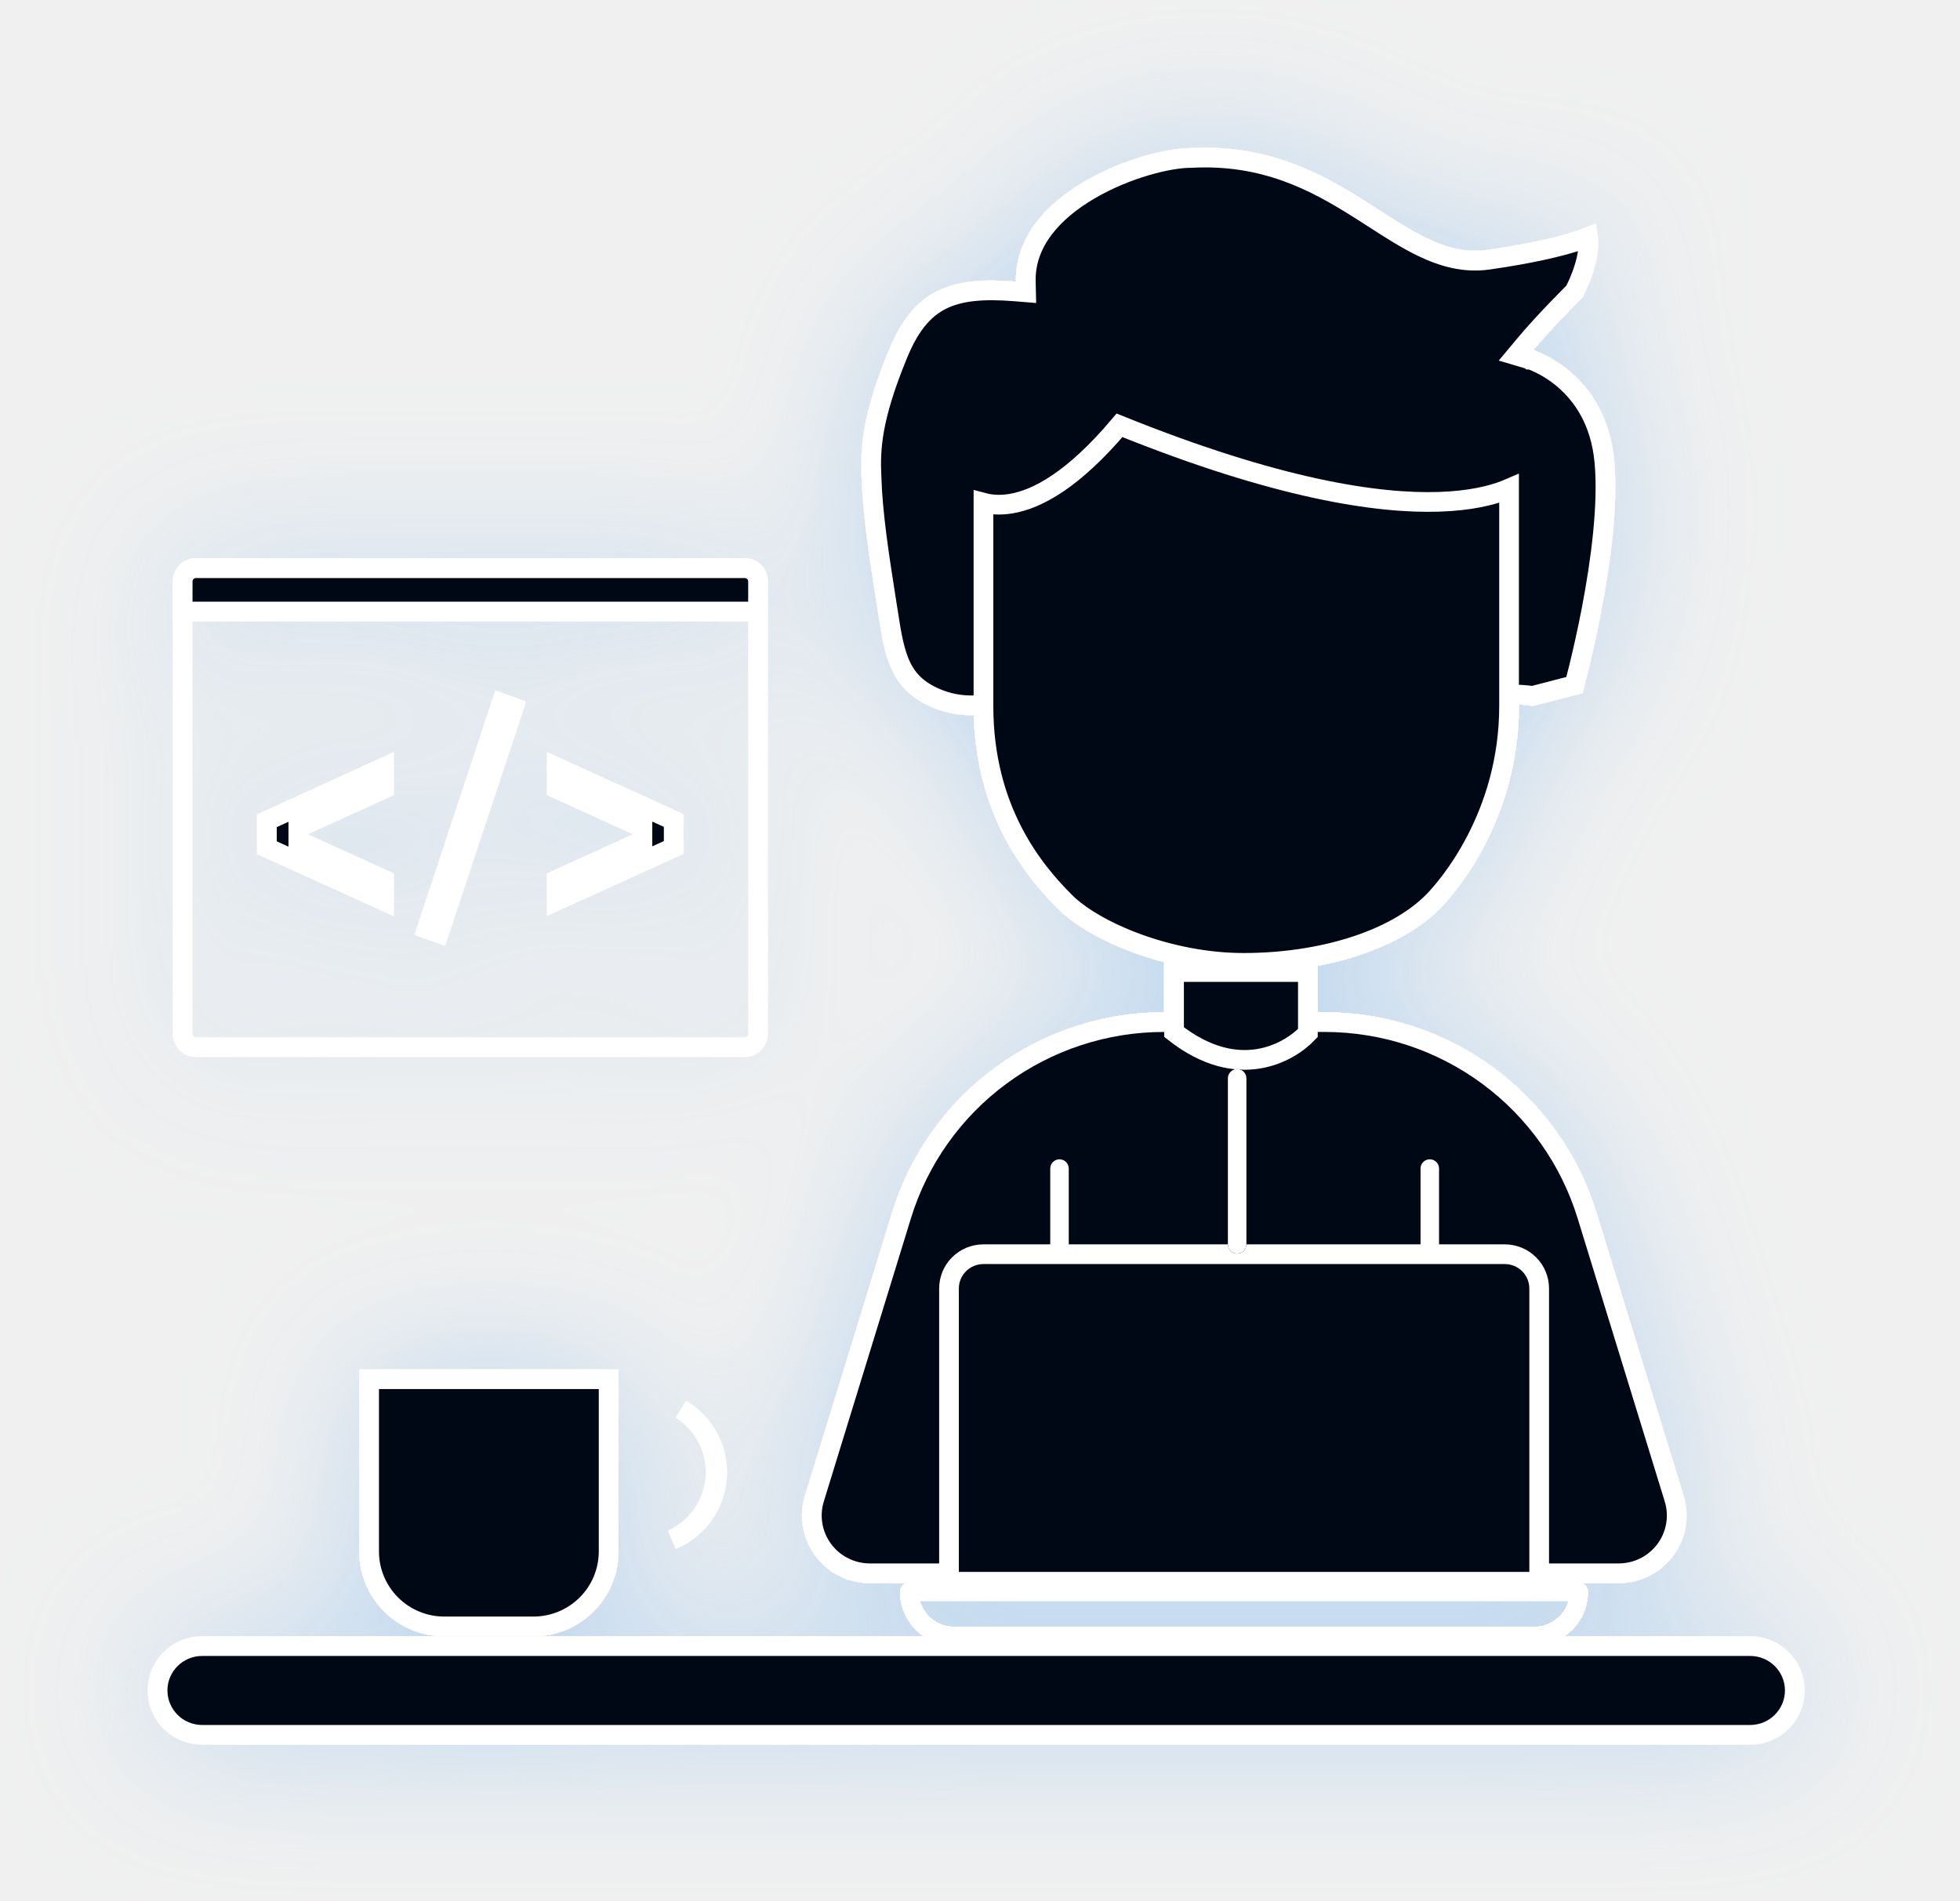
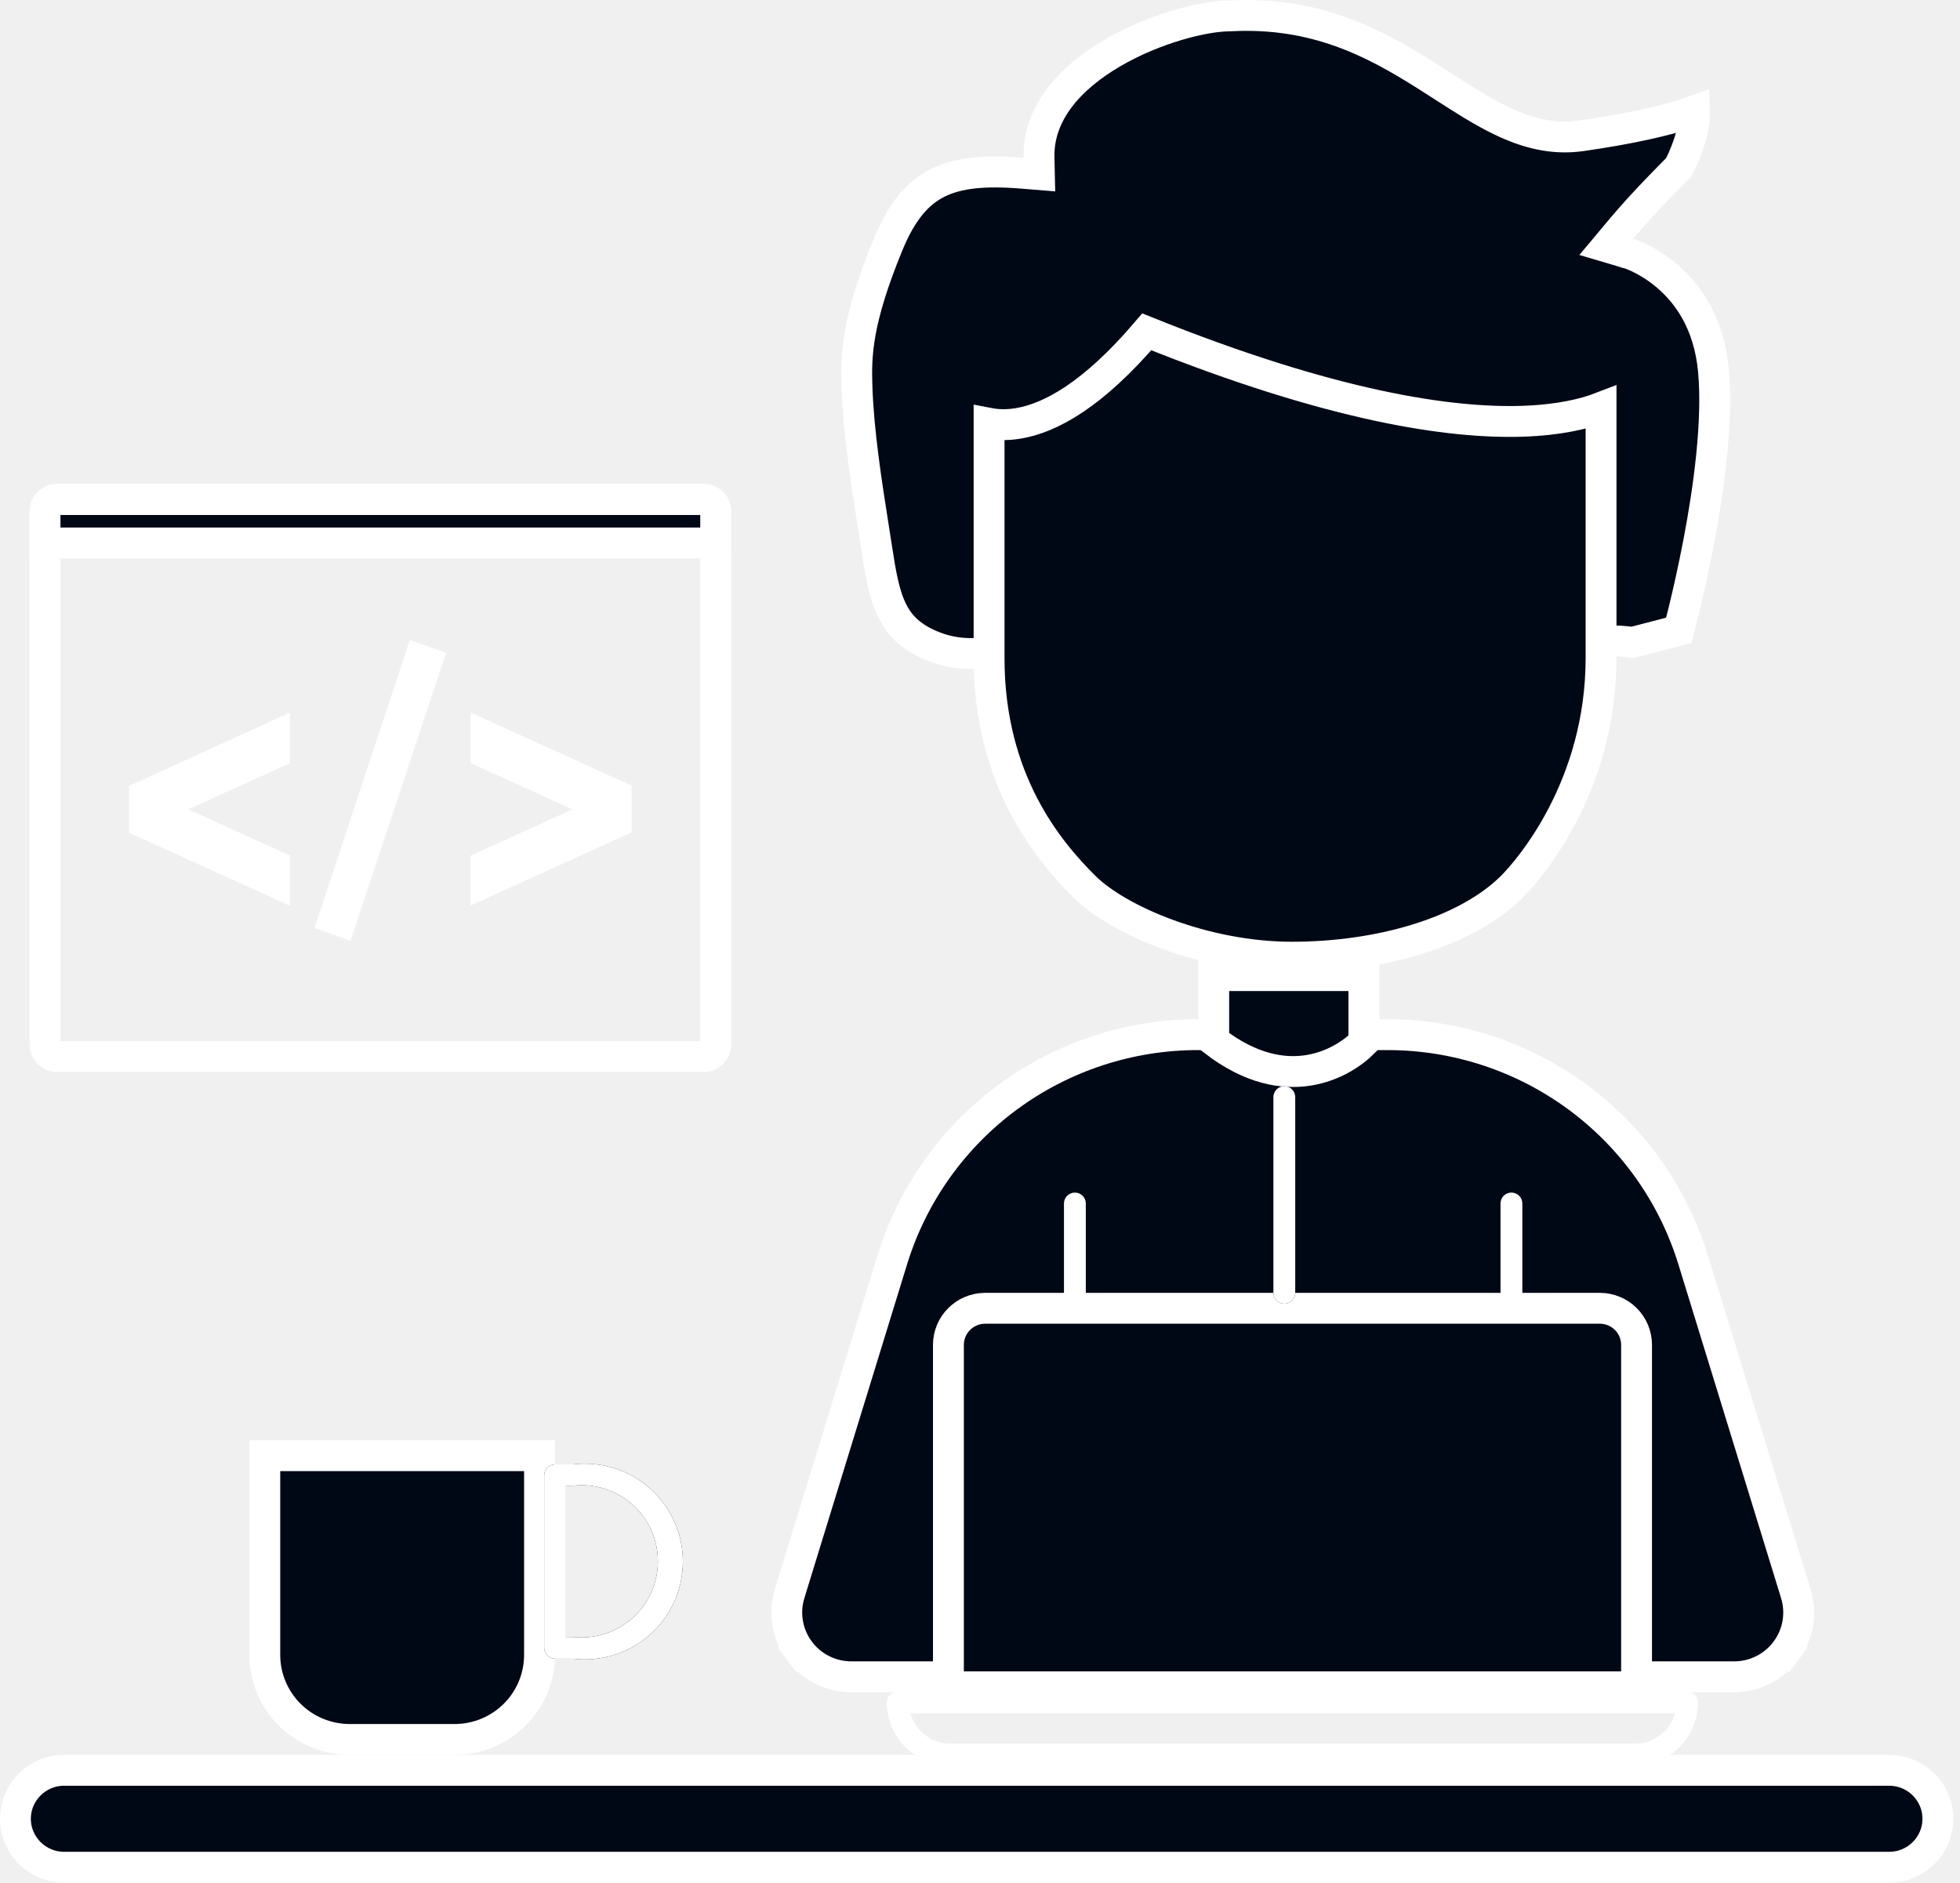
- <svg xmlns="http://www.w3.org/2000/svg" width="199" height="193" viewBox="0 0 199 193" fill="none">
-   <g filter="url(#filter0_d_634_724)">
-     <path d="M118.173 103.786H118.174H134.546C140.5 103.796 146.294 105.707 151.078 109.238C155.863 112.77 159.385 117.736 161.13 123.407L169.975 152.157L169.975 152.158C170.247 153.035 170.308 153.963 170.154 154.867C169.999 155.772 169.634 156.628 169.088 157.367C168.541 158.106 167.827 158.707 167.005 159.121C166.182 159.536 165.273 159.752 164.351 159.752H88.313C87.391 159.752 86.482 159.536 85.659 159.121L85.22 159.992L85.659 159.121C84.837 158.707 84.123 158.106 83.576 157.367C83.03 156.628 82.665 155.772 82.51 154.867C82.356 153.963 82.417 153.035 82.689 152.158L82.689 152.157L91.534 123.407C91.534 123.407 91.534 123.407 91.534 123.407C93.281 117.727 96.812 112.754 101.608 109.222C106.403 105.69 112.21 103.784 118.173 103.786Z" fill="#000816" stroke="white" stroke-width="2" />
-     <path d="M119.202 104.8V98.704H132.79V104.893C131.788 105.947 130.026 107.142 127.771 107.509C125.455 107.886 122.512 107.408 119.202 104.8Z" fill="#000816" stroke="white" stroke-width="2" />
-     <path d="M159.96 24.532C160.477 24.368 160.895 24.217 161.229 24.085C161.36 24.994 161.179 26.101 160.839 27.196C160.619 27.908 160.354 28.544 160.144 29.003C160.039 29.232 159.949 29.414 159.885 29.538C159.874 29.56 159.864 29.58 159.854 29.598L159.828 29.624C159.741 29.711 159.615 29.837 159.457 29.996C159.142 30.313 158.7 30.761 158.196 31.285C157.19 32.329 155.918 33.688 154.89 34.917L153.913 36.086L155.371 36.517L155.371 36.517L155.372 36.517L155.373 36.518L155.374 36.518L155.378 36.519C155.386 36.522 155.401 36.527 155.423 36.534C155.465 36.548 155.533 36.572 155.622 36.606C155.8 36.673 156.064 36.782 156.387 36.941C157.034 37.258 157.911 37.771 158.812 38.545C160.599 40.081 162.509 42.664 162.895 46.9C163.295 51.28 162.514 57.056 161.607 61.805C161.156 64.165 160.679 66.245 160.315 67.735C160.133 68.48 159.979 69.076 159.872 69.486C159.865 69.511 159.858 69.536 159.852 69.561L155.61 70.664C154.239 70.454 152.754 70.508 151.351 70.616C150.791 70.659 150.253 70.709 149.734 70.757C148.941 70.832 148.19 70.902 147.471 70.936L128.414 58.822L128.156 58.658L127.85 58.666C125.175 58.741 122.398 59.89 119.658 61.387C117.711 62.451 115.698 63.741 113.695 65.024C112.881 65.546 112.069 66.066 111.263 66.57C108.439 68.337 105.665 69.921 102.975 70.828C100.298 71.732 97.79 71.936 95.442 71.052C93.34 70.258 92.238 69.147 91.547 67.763C90.82 66.304 90.519 64.496 90.165 62.193L90.165 62.191C90.083 61.662 89.999 61.129 89.915 60.593C89.279 56.546 88.616 52.326 88.476 48.38L87.476 48.416L88.476 48.38C88.375 45.556 88.455 42.565 91.177 35.939C92.385 32.998 93.81 31.355 95.599 30.459C97.425 29.544 99.793 29.324 103.071 29.591L104.176 29.681L104.152 28.573C104.065 24.586 106.896 21.469 110.638 19.28C114.367 17.098 118.678 16.039 120.89 16.039H120.917L120.943 16.038C128.38 15.643 133.523 18.403 137.973 21.211C138.469 21.524 138.962 21.841 139.451 22.156C141.129 23.237 142.766 24.291 144.38 25.072C146.497 26.097 148.7 26.72 151.132 26.372C155.501 25.748 158.267 25.067 159.96 24.532Z" fill="#000816" stroke="white" stroke-width="2" />
-     <path d="M153.216 49.605V71.685C153.216 82.862 146.965 90.091 145.448 91.602C141.417 95.616 133.906 97.769 126.265 97.772C122.516 97.773 118.735 96.986 115.499 95.806C112.247 94.62 109.631 93.067 108.158 91.602C105.028 88.487 99.852 82.326 99.852 71.685V51.047C100.569 51.238 101.503 51.331 102.644 51.142C105.315 50.698 108.982 48.734 113.666 43.187C129.743 49.681 139.903 51.158 146.119 50.954C149.275 50.85 151.421 50.313 152.807 49.773C152.952 49.717 153.088 49.66 153.216 49.605Z" fill="#000816" stroke="white" stroke-width="2" />
-     <mask id="path-5-inside-1_634_724" fill="white">
-       <path d="M145.168 153.857C144.919 153.857 144.68 153.759 144.503 153.583C144.327 153.407 144.228 153.169 144.228 152.921V118.654C144.228 118.406 144.327 118.167 144.503 117.992C144.68 117.816 144.919 117.717 145.168 117.717C145.417 117.717 145.656 117.816 145.833 117.992C146.009 118.167 146.108 118.406 146.108 118.654V152.921C146.108 153.169 146.009 153.407 145.833 153.583C145.656 153.759 145.417 153.857 145.168 153.857Z" />
-     </mask>
-     <path d="M145.168 153.857C144.919 153.857 144.68 153.759 144.503 153.583C144.327 153.407 144.228 153.169 144.228 152.921V118.654C144.228 118.406 144.327 118.167 144.503 117.992C144.68 117.816 144.919 117.717 145.168 117.717C145.417 117.717 145.656 117.816 145.833 117.992C146.009 118.167 146.108 118.406 146.108 118.654V152.921C146.108 153.169 146.009 153.407 145.833 153.583C145.656 153.759 145.417 153.857 145.168 153.857Z" fill="#000816" />
-     <path d="M145.168 151.857C145.447 151.857 145.716 151.968 145.915 152.167L143.091 155C143.643 155.55 144.39 155.857 145.168 155.857V151.857ZM145.915 152.167C146.115 152.365 146.228 152.637 146.228 152.921H142.228C142.228 153.702 142.539 154.449 143.091 155L145.915 152.167ZM146.228 152.921V118.654H142.228V152.921H146.228ZM146.228 118.654C146.228 118.938 146.115 119.209 145.915 119.408L143.091 116.575C142.539 117.125 142.228 117.873 142.228 118.654H146.228ZM145.915 119.408C145.716 119.607 145.447 119.717 145.168 119.717V115.717C144.39 115.717 143.643 116.025 143.091 116.575L145.915 119.408ZM145.168 119.717C144.889 119.717 144.62 119.607 144.421 119.408L147.244 116.575C146.693 116.025 145.945 115.717 145.168 115.717V119.717ZM144.421 119.408C144.221 119.209 144.108 118.938 144.108 118.654H148.108C148.108 117.873 147.796 117.125 147.244 116.575L144.421 119.408ZM144.108 118.654V152.921H148.108V118.654H144.108ZM144.108 152.921C144.108 152.637 144.221 152.365 144.421 152.167L147.244 155C147.796 154.449 148.108 153.702 148.108 152.921H144.108ZM144.421 152.167C144.62 151.968 144.889 151.857 145.168 151.857V155.857C145.945 155.857 146.693 155.55 147.244 155L144.421 152.167Z" fill="white" mask="url(#path-5-inside-1_634_724)" />
-     <mask id="path-7-inside-2_634_724" fill="white">
-       <path d="M107.571 153.857C107.322 153.857 107.083 153.759 106.907 153.583C106.731 153.407 106.632 153.169 106.632 152.921V118.654C106.632 118.406 106.731 118.167 106.907 117.992C107.083 117.816 107.322 117.717 107.571 117.717C107.821 117.717 108.06 117.816 108.236 117.992C108.412 118.167 108.511 118.406 108.511 118.654V152.921C108.511 153.169 108.412 153.407 108.236 153.583C108.06 153.759 107.821 153.857 107.571 153.857Z" />
-     </mask>
-     <path d="M107.571 153.857C107.322 153.857 107.083 153.759 106.907 153.583C106.731 153.407 106.632 153.169 106.632 152.921V118.654C106.632 118.406 106.731 118.167 106.907 117.992C107.083 117.816 107.322 117.717 107.571 117.717C107.821 117.717 108.06 117.816 108.236 117.992C108.412 118.167 108.511 118.406 108.511 118.654V152.921C108.511 153.169 108.412 153.407 108.236 153.583C108.06 153.759 107.821 153.857 107.571 153.857Z" fill="#000816" />
-     <path d="M107.571 151.857C107.85 151.857 108.119 151.968 108.319 152.167L105.495 155C106.047 155.55 106.794 155.857 107.571 155.857V151.857ZM108.319 152.167C108.518 152.365 108.632 152.637 108.632 152.921H104.632C104.632 153.702 104.943 154.449 105.495 155L108.319 152.167ZM108.632 152.921V118.654H104.632V152.921H108.632ZM108.632 118.654C108.632 118.938 108.518 119.209 108.319 119.408L105.495 116.575C104.943 117.125 104.632 117.873 104.632 118.654H108.632ZM108.319 119.408C108.119 119.607 107.85 119.717 107.571 119.717V115.717C106.794 115.717 106.047 116.025 105.495 116.575L108.319 119.408ZM107.571 119.717C107.293 119.717 107.024 119.607 106.824 119.408L109.648 116.575C109.096 116.025 108.349 115.717 107.571 115.717V119.717ZM106.824 119.408C106.625 119.209 106.511 118.938 106.511 118.654H110.511C110.511 117.873 110.2 117.125 109.648 116.575L106.824 119.408ZM106.511 118.654V152.921H110.511V118.654H106.511ZM106.511 152.921C106.511 152.637 106.625 152.365 106.824 152.167L109.648 155C110.2 154.449 110.511 153.702 110.511 152.921H106.511ZM106.824 152.167C107.024 151.968 107.293 151.857 107.571 151.857V155.857C108.349 155.857 109.096 155.55 109.648 155L106.824 152.167Z" fill="white" mask="url(#path-7-inside-2_634_724)" />
-     <path d="M156.274 130.832V160.614H96.353V130.832V130.832C96.353 129.913 96.718 129.031 97.369 128.379C98.021 127.728 98.905 127.359 99.829 127.354H152.781C153.709 127.354 154.597 127.722 155.252 128.374C155.907 129.027 156.274 129.911 156.274 130.832Z" fill="#000816" stroke="white" stroke-width="2" />
-     <mask id="path-10-inside-3_634_724" fill="white">
-       <path d="M155.751 167.084H96.856C95.406 167.082 94.016 166.507 92.991 165.485C91.966 164.463 91.389 163.078 91.386 161.633C91.386 161.384 91.485 161.146 91.662 160.97C91.838 160.794 92.077 160.696 92.326 160.696H160.281C160.531 160.696 160.77 160.794 160.946 160.97C161.122 161.146 161.221 161.384 161.221 161.633C161.219 163.078 160.642 164.463 159.616 165.485C158.591 166.507 157.201 167.082 155.751 167.084ZM93.388 162.551C93.596 163.309 94.048 163.978 94.675 164.455C95.301 164.932 96.068 165.191 96.856 165.192H155.751C156.548 165.202 157.325 164.947 157.961 164.469C158.597 163.991 159.056 163.317 159.266 162.551H93.388Z" />
-     </mask>
-     <path d="M155.751 167.084H96.856C95.406 167.082 94.016 166.507 92.991 165.485C91.966 164.463 91.389 163.078 91.386 161.633C91.386 161.384 91.485 161.146 91.662 160.97C91.838 160.794 92.077 160.696 92.326 160.696H160.281C160.531 160.696 160.77 160.794 160.946 160.97C161.122 161.146 161.221 161.384 161.221 161.633C161.219 163.078 160.642 164.463 159.616 165.485C158.591 166.507 157.201 167.082 155.751 167.084ZM93.388 162.551C93.596 163.309 94.048 163.978 94.675 164.455C95.301 164.932 96.068 165.191 96.856 165.192H155.751C156.548 165.202 157.325 164.947 157.961 164.469C158.597 163.991 159.056 163.317 159.266 162.551H93.388Z" fill="white" />
-     <path d="M155.751 167.084V169.084L155.755 169.084L155.751 167.084ZM96.856 167.084L96.853 169.084H96.856V167.084ZM91.386 161.633H89.386L89.386 161.636L91.386 161.633ZM161.221 161.633L163.221 161.636V161.633H161.221ZM93.388 162.551V160.551H90.766L91.46 163.08L93.388 162.551ZM96.856 165.192L96.854 167.192H96.856V165.192ZM155.751 165.192L155.775 163.192L155.763 163.192H155.751V165.192ZM159.266 162.551L161.195 163.08L161.889 160.551H159.266V162.551ZM155.751 165.084H96.856V169.084H155.751V165.084ZM96.86 165.084C95.937 165.083 95.054 164.717 94.403 164.068L91.579 166.902C92.979 168.297 94.876 169.081 96.853 169.084L96.86 165.084ZM94.403 164.068C93.753 163.42 93.388 162.543 93.386 161.629L89.386 161.636C89.39 163.613 90.179 165.506 91.579 166.902L94.403 164.068ZM93.386 161.633C93.386 161.917 93.273 162.188 93.073 162.387L90.25 159.554C89.698 160.104 89.386 160.852 89.386 161.633H93.386ZM93.073 162.387C92.874 162.585 92.605 162.696 92.326 162.696V158.696C91.549 158.696 90.802 159.004 90.25 159.554L93.073 162.387ZM92.326 162.696H160.281V158.696H92.326V162.696ZM160.281 162.696C160.002 162.696 159.734 162.585 159.534 162.387L162.358 159.554C161.806 159.004 161.059 158.696 160.281 158.696V162.696ZM159.534 162.387C159.335 162.188 159.221 161.917 159.221 161.633H163.221C163.221 160.852 162.91 160.104 162.358 159.554L159.534 162.387ZM159.221 161.629C159.22 162.543 158.855 163.42 158.205 164.068L161.028 166.902C162.429 165.506 163.218 163.613 163.221 161.636L159.221 161.629ZM158.205 164.068C157.554 164.717 156.671 165.083 155.748 165.084L155.755 169.084C157.732 169.081 159.628 168.297 161.028 166.902L158.205 164.068ZM91.46 163.08C91.784 164.262 92.488 165.304 93.463 166.046L95.887 162.864C95.608 162.652 95.409 162.356 95.317 162.022L91.46 163.08ZM93.463 166.046C94.438 166.789 95.629 167.191 96.854 167.192L96.859 163.192C96.507 163.192 96.165 163.076 95.887 162.864L93.463 166.046ZM96.856 167.192H155.751V163.192H96.856V167.192ZM155.727 167.192C156.965 167.207 158.173 166.812 159.163 166.068L156.76 162.871C156.477 163.083 156.131 163.197 155.775 163.192L155.727 167.192ZM159.163 166.068C160.152 165.325 160.868 164.274 161.195 163.08L157.338 162.022C157.245 162.359 157.042 162.658 156.76 162.871L159.163 166.068ZM159.266 160.551H93.388V164.551H159.266V160.551Z" fill="white" mask="url(#path-10-inside-3_634_724)" />
-     <mask id="path-12-inside-4_634_724" fill="white">
-       <path d="M125.608 127.291C125.359 127.291 125.12 127.192 124.944 127.016C124.767 126.841 124.668 126.603 124.668 126.354V109.492C124.668 109.244 124.767 109.006 124.944 108.83C125.12 108.654 125.359 108.556 125.608 108.556C125.858 108.556 126.097 108.654 126.273 108.83C126.449 109.006 126.548 109.244 126.548 109.492V126.354C126.548 126.603 126.449 126.841 126.273 127.016C126.097 127.192 125.858 127.291 125.608 127.291Z" />
-     </mask>
-     <path d="M125.608 127.291C125.359 127.291 125.12 127.192 124.944 127.016C124.767 126.841 124.668 126.603 124.668 126.354V109.492C124.668 109.244 124.767 109.006 124.944 108.83C125.12 108.654 125.359 108.556 125.608 108.556C125.858 108.556 126.097 108.654 126.273 108.83C126.449 109.006 126.548 109.244 126.548 109.492V126.354C126.548 126.603 126.449 126.841 126.273 127.016C126.097 127.192 125.858 127.291 125.608 127.291Z" fill="#000816" />
-     <path d="M125.608 125.291C125.887 125.291 126.156 125.401 126.356 125.6L123.532 128.433C124.084 128.983 124.831 129.291 125.608 129.291V125.291ZM126.356 125.6C126.555 125.799 126.668 126.07 126.668 126.354H122.668C122.668 127.135 122.98 127.883 123.532 128.433L126.356 125.6ZM126.668 126.354V109.492H122.668V126.354H126.668ZM126.668 109.492C126.668 109.777 126.555 110.048 126.356 110.247L123.532 107.413C122.98 107.964 122.668 108.711 122.668 109.492H126.668ZM126.356 110.247C126.156 110.445 125.887 110.556 125.608 110.556V106.556C124.831 106.556 124.084 106.863 123.532 107.413L126.356 110.247ZM125.608 110.556C125.329 110.556 125.06 110.445 124.861 110.247L127.685 107.413C127.133 106.863 126.386 106.556 125.608 106.556V110.556ZM124.861 110.247C124.662 110.048 124.548 109.777 124.548 109.492H128.548C128.548 108.711 128.237 107.964 127.685 107.413L124.861 110.247ZM124.548 109.492V126.354H128.548V109.492H124.548ZM124.548 126.354C124.548 126.07 124.662 125.799 124.861 125.6L127.685 128.433C128.237 127.883 128.548 127.135 128.548 126.354H124.548ZM124.861 125.6C125.06 125.401 125.329 125.291 125.608 125.291V129.291C126.386 129.291 127.133 128.983 127.685 128.433L124.861 125.6Z" fill="white" mask="url(#path-12-inside-4_634_724)" />
-     <path d="M37.477 140.048H61.794V157.539C61.794 159.556 60.99 161.491 59.558 162.919C58.126 164.346 56.183 165.148 54.157 165.148H45.115C43.088 165.148 41.145 164.346 39.713 162.919C38.281 161.491 37.477 159.556 37.477 157.539V140.048Z" fill="#000816" stroke="white" stroke-width="2" />
-     <path d="M20.527 167.148H177.698C180.202 167.148 182.225 169.168 182.225 171.651C182.225 174.135 180.202 176.155 177.698 176.155H20.527C18.023 176.155 16 174.135 16 171.651C16 169.168 18.023 167.148 20.527 167.148Z" fill="#000816" stroke="white" stroke-width="2" />
-     <path d="M70.126 143.839C69.819 143.565 69.491 143.318 69.145 143.099C69.555 143.34 69.942 143.621 70.3 143.937C71.089 144.635 71.721 145.491 72.154 146.449C72.586 147.407 72.81 148.446 72.81 149.497C72.81 150.547 72.586 151.586 72.154 152.544C71.721 153.503 71.089 154.359 70.3 155.056C69.688 155.597 68.992 156.033 68.24 156.347C68.925 156.034 69.561 155.62 70.126 155.117C70.923 154.409 71.561 153.54 71.998 152.568C72.434 151.596 72.66 150.543 72.66 149.478C72.66 148.413 72.434 147.36 71.998 146.388C71.561 145.416 70.923 144.547 70.126 143.839Z" fill="#000816" stroke="white" stroke-width="2" />
-     <path d="M19.897 57.678H75.615C76.363 57.678 76.964 58.282 76.964 59.02V104.987C76.964 105.725 76.363 106.329 75.615 106.329H19.897C19.148 106.329 18.547 105.725 18.547 104.987V59.02C18.547 58.282 19.148 57.678 19.897 57.678Z" stroke="white" stroke-width="2" />
-     <path d="M76.964 59.039V62.095H18.547V59.039V59.039C18.547 58.685 18.688 58.345 18.939 58.093C19.191 57.841 19.532 57.699 19.89 57.697H75.615C75.974 57.697 76.317 57.839 76.57 58.091C76.823 58.343 76.964 58.684 76.964 59.039Z" fill="#000816" stroke="white" stroke-width="2" />
-     <path d="M27.1 83.345L38.983 77.924V80.081L30.875 83.768L30.289 84.034V84.678V84.744V85.388L30.875 85.654L38.983 89.341V91.472L27.1 86.076V83.345Z" fill="#000816" stroke="white" stroke-width="2" />
-     <path d="M43.344 94.315L50.921 71.407L52.157 71.848L44.563 94.753L43.344 94.315Z" fill="#000816" stroke="white" stroke-width="2" />
-     <path d="M68.402 86.048L56.529 91.444V89.341L64.637 85.654L65.223 85.388V84.744V84.678V84.034L64.637 83.768L56.529 80.081V77.922L68.402 83.317V86.048Z" fill="#000816" stroke="white" stroke-width="2" />
-   </g>
-   <defs>
-     <filter id="filter0_d_634_724" x="0" y="0" width="198.225" height="192.155" filterUnits="userSpaceOnUse" color-interpolation-filters="sRGB">
-       <feFlood flood-opacity="0" result="BackgroundImageFix" />
-       <feColorMatrix in="SourceAlpha" type="matrix" values="0 0 0 0 0 0 0 0 0 0 0 0 0 0 0 0 0 0 127 0" result="hardAlpha" />
-       <feOffset />
-       <feGaussianBlur stdDeviation="7.5" />
-       <feComposite in2="hardAlpha" operator="out" />
-       <feColorMatrix type="matrix" values="0 0 0 0 0.663 0 0 0 0 0.804 0 0 0 0 0.937 0 0 0 0.7 0" />
-       <feBlend mode="normal" in2="BackgroundImageFix" result="effect1_dropShadow_634_724" />
-       <feBlend mode="normal" in="SourceGraphic" in2="effect1_dropShadow_634_724" result="shape" />
-     </filter>
-   </defs>
+ <svg xmlns="http://www.w3.org/2000/svg" width="127" height="122" viewBox="0 0 127 122" fill="none">
+   <path d="M77.625 67.047H77.625H89.943C94.37 67.055 98.678 68.476 102.234 71.101C105.792 73.727 108.41 77.419 109.708 81.635L116.362 103.265L116.362 103.267C116.555 103.889 116.598 104.548 116.489 105.19C116.38 105.832 116.12 106.44 115.732 106.965L116.536 107.56L115.732 106.965C115.344 107.49 114.837 107.917 114.253 108.211C113.668 108.505 113.022 108.659 112.367 108.659H55.159C54.504 108.659 53.858 108.505 53.274 108.211C52.689 107.917 52.183 107.49 51.794 106.965L50.995 107.557L51.794 106.965C51.406 106.44 51.147 105.832 51.038 105.19C50.928 104.548 50.971 103.889 51.164 103.267L51.164 103.265L57.819 81.635C57.819 81.635 57.819 81.635 57.819 81.635C59.118 77.412 61.743 73.715 65.308 71.089C68.874 68.463 73.191 67.046 77.625 67.047Z" fill="#000816" stroke="white" stroke-width="2" />
+   <path d="M78.645 67.441V63.223H88.373V67.532C87.641 68.274 86.391 69.098 84.805 69.356C83.159 69.624 81.047 69.3 78.645 67.441Z" fill="#000816" stroke="white" stroke-width="2" />
+   <path d="M109.139 7.407C109.388 7.328 109.608 7.253 109.801 7.183C109.822 7.747 109.703 8.413 109.489 9.103C109.327 9.625 109.133 10.093 108.977 10.432C108.9 10.601 108.834 10.735 108.787 10.825C108.786 10.829 108.784 10.832 108.782 10.835C108.717 10.9 108.624 10.993 108.51 11.108C108.272 11.347 107.939 11.685 107.558 12.08C106.8 12.867 105.839 13.895 105.06 14.826L104.082 15.995L105.539 16.426L105.539 16.426C105.539 16.426 105.54 16.426 105.54 16.426C105.54 16.426 105.541 16.426 105.541 16.426C105.542 16.426 105.542 16.426 105.542 16.427C105.542 16.427 105.542 16.427 105.542 16.427C105.547 16.428 105.557 16.431 105.572 16.436C105.601 16.446 105.648 16.463 105.712 16.487C105.84 16.535 106.031 16.614 106.267 16.73C106.739 16.962 107.38 17.336 108.039 17.903C109.342 19.022 110.742 20.909 111.026 24.023C111.323 27.282 110.742 31.598 110.06 35.168C109.721 36.938 109.364 38.499 109.09 39.617C108.966 40.127 108.859 40.544 108.78 40.846L105.778 41.627C104.731 41.474 103.61 41.516 102.568 41.596C102.137 41.63 101.728 41.668 101.336 41.705C100.773 41.757 100.244 41.807 99.734 41.833L85.463 32.761L85.205 32.597L84.898 32.605C82.826 32.663 80.693 33.552 78.624 34.682C77.15 35.487 75.624 36.466 74.115 37.433C73.504 37.824 72.896 38.214 72.295 38.59C70.171 39.918 68.106 41.096 66.111 41.769C64.13 42.438 62.305 42.578 60.611 41.94C59.083 41.363 58.304 40.568 57.814 39.586C57.287 38.53 57.065 37.211 56.797 35.469L56.797 35.467C56.735 35.069 56.672 34.667 56.609 34.264C56.13 31.217 55.634 28.058 55.529 25.105L55.529 25.105C55.455 23.016 55.508 20.801 57.543 15.848C58.438 13.669 59.477 12.491 60.752 11.852C62.064 11.195 63.79 11.025 66.242 11.225L67.348 11.315L67.323 10.206C67.261 7.342 69.294 5.064 72.081 3.434C74.855 1.81 78.056 1.03 79.669 1.03H79.696L79.722 1.028C85.24 0.735 89.055 2.778 92.389 4.882C92.758 5.115 93.125 5.351 93.491 5.587C94.756 6.401 96.005 7.206 97.234 7.801C98.852 8.584 100.561 9.072 102.457 8.801C105.754 8.33 107.849 7.816 109.139 7.407Z" fill="#000816" stroke="white" stroke-width="2" />
+   <path d="M103.742 26.405V42.648C103.742 50.965 99.088 56.344 97.97 57.458C95.004 60.411 89.431 62.025 83.712 62.027C80.924 62.028 78.109 61.443 75.697 60.563C73.269 59.678 71.337 58.526 70.264 57.457C67.932 55.138 64.088 50.561 64.088 42.648V27.431C64.608 27.531 65.241 27.559 65.981 27.436C68.049 27.093 70.818 25.596 74.306 21.504C86.326 26.341 93.957 27.453 98.658 27.298C101.035 27.22 102.67 26.818 103.742 26.405Z" fill="#000816" stroke="white" stroke-width="2" />
+   <mask id="path-5-inside-1_945_406" fill="white">
+     <path d="M97.934 104.472C97.746 104.472 97.566 104.398 97.434 104.266C97.301 104.133 97.227 103.954 97.227 103.767V77.986C97.227 77.799 97.301 77.62 97.434 77.488C97.566 77.356 97.746 77.281 97.934 77.281C98.121 77.281 98.301 77.356 98.434 77.488C98.566 77.62 98.641 77.799 98.641 77.986V103.767C98.641 103.954 98.566 104.133 98.434 104.266C98.301 104.398 98.121 104.472 97.934 104.472Z" />
+   </mask>
+   <path d="M97.934 104.472C97.746 104.472 97.566 104.398 97.434 104.266C97.301 104.133 97.227 103.954 97.227 103.767V77.986C97.227 77.799 97.301 77.62 97.434 77.488C97.566 77.356 97.746 77.281 97.934 77.281C98.121 77.281 98.301 77.356 98.434 77.488C98.566 77.62 98.641 77.799 98.641 77.986V103.767C98.641 103.954 98.566 104.133 98.434 104.266C98.301 104.398 98.121 104.472 97.934 104.472Z" fill="#000816" />
+   <path d="M97.934 102.472C98.274 102.472 98.603 102.607 98.846 102.849L96.022 105.682C96.53 106.189 97.218 106.472 97.934 106.472V102.472ZM98.846 102.849C99.089 103.091 99.227 103.422 99.227 103.767H95.227C95.227 104.487 95.513 105.175 96.022 105.682L98.846 102.849ZM99.227 103.767V77.986H95.227V103.767H99.227ZM99.227 77.986C99.227 78.332 99.089 78.662 98.846 78.904L96.022 76.071C95.513 76.578 95.227 77.266 95.227 77.986H99.227ZM98.846 78.904C98.603 79.146 98.274 79.281 97.934 79.281V75.281C97.218 75.281 96.53 75.565 96.022 76.071L98.846 78.904ZM97.934 79.281C97.593 79.281 97.265 79.146 97.022 78.904L99.846 76.071C99.337 75.565 98.65 75.281 97.934 75.281V79.281ZM97.022 78.904C96.779 78.662 96.641 78.332 96.641 77.986H100.641C100.641 77.266 100.354 76.578 99.846 76.071L97.022 78.904ZM96.641 77.986V103.767H100.641V77.986H96.641ZM96.641 103.767C96.641 103.422 96.779 103.091 97.022 102.849L99.846 105.682C100.354 105.175 100.641 104.487 100.641 103.767H96.641ZM97.022 102.849C97.265 102.607 97.593 102.472 97.934 102.472V106.472C98.65 106.472 99.337 106.189 99.846 105.682L97.022 102.849Z" fill="white" mask="url(#path-5-inside-1_945_406)" />
+   <mask id="path-7-inside-2_945_406" fill="white">
+     <path d="M69.649 104.472C69.461 104.472 69.281 104.398 69.148 104.266C69.016 104.133 68.941 103.954 68.941 103.767V77.986C68.941 77.799 69.016 77.62 69.148 77.488C69.281 77.356 69.461 77.281 69.649 77.281C69.836 77.281 70.016 77.356 70.149 77.488C70.281 77.62 70.356 77.799 70.356 77.986V103.767C70.356 103.954 70.281 104.133 70.149 104.266C70.016 104.398 69.836 104.472 69.649 104.472Z" />
+   </mask>
+   <path d="M69.649 104.472C69.461 104.472 69.281 104.398 69.148 104.266C69.016 104.133 68.941 103.954 68.941 103.767V77.986C68.941 77.799 69.016 77.62 69.148 77.488C69.281 77.356 69.461 77.281 69.649 77.281C69.836 77.281 70.016 77.356 70.149 77.488C70.281 77.62 70.356 77.799 70.356 77.986V103.767C70.356 103.954 70.281 104.133 70.149 104.266C70.016 104.398 69.836 104.472 69.649 104.472Z" fill="#000816" />
+   <path d="M69.649 102.472C69.989 102.472 70.317 102.607 70.56 102.849L67.737 105.682C68.245 106.189 68.933 106.472 69.649 106.472V102.472ZM70.56 102.849C70.804 103.091 70.941 103.422 70.941 103.767H66.941C66.941 104.487 67.228 105.175 67.737 105.682L70.56 102.849ZM70.941 103.767V77.986H66.941V103.767H70.941ZM70.941 77.986C70.941 78.332 70.804 78.662 70.56 78.904L67.737 76.071C67.228 76.578 66.941 77.266 66.941 77.986H70.941ZM70.56 78.904C70.317 79.146 69.989 79.281 69.649 79.281V75.281C68.933 75.281 68.245 75.565 67.737 76.071L70.56 78.904ZM69.649 79.281C69.308 79.281 68.98 79.146 68.737 78.904L71.56 76.071C71.052 75.565 70.364 75.281 69.649 75.281V79.281ZM68.737 78.904C68.494 78.662 68.356 78.332 68.356 77.986H72.356C72.356 77.266 72.069 76.578 71.56 76.071L68.737 78.904ZM68.356 77.986V103.767H72.356V77.986H68.356ZM68.356 103.767C68.356 103.422 68.494 103.091 68.737 102.849L71.56 105.682C72.069 105.175 72.356 104.487 72.356 103.767H68.356ZM68.737 102.849C68.98 102.607 69.308 102.472 69.649 102.472V106.472C70.364 106.472 71.052 106.189 71.56 105.682L68.737 102.849Z" fill="white" mask="url(#path-7-inside-2_945_406)" />
+   <path d="M106.042 87.148V109.308H61.454V87.148V87.148C61.454 86.523 61.703 85.922 62.147 85.478C62.59 85.034 63.193 84.782 63.822 84.779H103.661C104.294 84.779 104.899 85.03 105.346 85.474C105.792 85.919 106.042 86.521 106.042 87.148Z" fill="#000816" stroke="white" stroke-width="2" />
+   <mask id="path-10-inside-3_945_406" fill="white">
+     <path d="M105.897 114.423H61.586C60.495 114.421 59.45 113.989 58.678 113.22C57.907 112.451 57.473 111.409 57.471 110.321C57.471 110.135 57.545 109.955 57.678 109.823C57.81 109.691 57.99 109.617 58.178 109.617H109.305C109.493 109.617 109.673 109.691 109.805 109.823C109.938 109.955 110.012 110.135 110.012 110.321C110.01 111.409 109.576 112.451 108.805 113.22C108.033 113.989 106.988 114.421 105.897 114.423ZM58.977 111.012C59.133 111.583 59.474 112.086 59.945 112.445C60.416 112.804 60.993 112.999 61.586 113H105.897C106.496 113.007 107.081 112.816 107.559 112.456C108.038 112.096 108.383 111.588 108.541 111.012H58.977Z" />
+   </mask>
+   <path d="M105.897 114.423H61.586C60.495 114.421 59.45 113.989 58.678 113.22C57.907 112.451 57.473 111.409 57.471 110.321C57.471 110.135 57.545 109.955 57.678 109.823C57.81 109.691 57.99 109.617 58.178 109.617H109.305C109.493 109.617 109.673 109.691 109.805 109.823C109.938 109.955 110.012 110.135 110.012 110.321C110.01 111.409 109.576 112.451 108.805 113.22C108.033 113.989 106.988 114.421 105.897 114.423ZM58.977 111.012C59.133 111.583 59.474 112.086 59.945 112.445C60.416 112.804 60.993 112.999 61.586 113H105.897C106.496 113.007 107.081 112.816 107.559 112.456C108.038 112.096 108.383 111.588 108.541 111.012H58.977Z" fill="white" />
+   <path d="M105.897 114.423V116.423L105.9 116.423L105.897 114.423ZM61.586 114.423L61.583 116.423H61.586V114.423ZM57.471 110.321H55.471L55.471 110.325L57.471 110.321ZM110.012 110.321L112.012 110.325V110.321H110.012ZM58.977 111.012V109.012H56.355L57.048 111.541L58.977 111.012ZM61.586 113L61.584 115H61.586V113ZM105.897 113L105.92 111L105.909 111H105.897V113ZM108.541 111.012L110.47 111.541L111.164 109.012H108.541V111.012ZM105.897 112.423H61.586V116.423H105.897V112.423ZM61.59 112.423C61.026 112.422 60.487 112.199 60.09 111.803L57.266 114.636C58.413 115.779 59.965 116.421 61.583 116.423L61.59 112.423ZM60.09 111.803C59.694 111.408 59.472 110.874 59.471 110.318L55.471 110.325C55.474 111.944 56.12 113.494 57.266 114.636L60.09 111.803ZM59.471 110.321C59.471 110.667 59.333 110.997 59.09 111.24L56.266 108.407C55.758 108.913 55.471 109.602 55.471 110.321H59.471ZM59.09 111.24C58.847 111.482 58.519 111.617 58.178 111.617V107.617C57.462 107.617 56.774 107.9 56.266 108.407L59.09 111.24ZM58.178 111.617H109.305V107.617H58.178V111.617ZM109.305 111.617C108.965 111.617 108.636 111.482 108.393 111.24L111.217 108.407C110.709 107.9 110.021 107.617 109.305 107.617V111.617ZM108.393 111.24C108.15 110.997 108.012 110.667 108.012 110.321H112.012C112.012 109.602 111.726 108.913 111.217 108.407L108.393 111.24ZM108.012 110.318C108.011 110.874 107.789 111.408 107.393 111.803L110.217 114.636C111.363 113.494 112.01 111.944 112.012 110.325L108.012 110.318ZM107.393 111.803C106.996 112.199 106.457 112.422 105.893 112.423L105.9 116.423C107.518 116.421 109.071 115.779 110.217 114.636L107.393 111.803ZM57.048 111.541C57.321 112.536 57.913 113.412 58.733 114.036L61.157 110.854C61.034 110.76 60.946 110.63 60.906 110.483L57.048 111.541ZM58.733 114.036C59.553 114.66 60.554 114.998 61.584 115L61.589 111C61.432 111 61.28 110.948 61.157 110.854L58.733 114.036ZM61.586 115H105.897V111H61.586V115ZM105.873 115C106.913 115.012 107.929 114.68 108.761 114.055L106.358 110.857C106.233 110.951 106.079 111.002 105.92 111L105.873 115ZM108.761 114.055C109.593 113.429 110.195 112.546 110.47 111.541L106.613 110.483C106.572 110.631 106.483 110.763 106.358 110.857L108.761 114.055ZM108.541 109.012H58.977V113.012H108.541V109.012Z" fill="white" mask="url(#path-10-inside-3_945_406)" />
+   <mask id="path-12-inside-4_945_406" fill="white">
+     <path d="M83.218 84.484C83.03 84.484 82.85 84.41 82.718 84.278C82.585 84.145 82.511 83.966 82.511 83.779V71.093C82.511 70.906 82.585 70.727 82.718 70.595C82.85 70.462 83.03 70.388 83.218 70.388C83.405 70.388 83.585 70.462 83.718 70.595C83.851 70.727 83.925 70.906 83.925 71.093V83.779C83.925 83.966 83.851 84.145 83.718 84.278C83.585 84.41 83.405 84.484 83.218 84.484Z" />
+   </mask>
+   <path d="M83.218 84.484C83.03 84.484 82.85 84.41 82.718 84.278C82.585 84.145 82.511 83.966 82.511 83.779V71.093C82.511 70.906 82.585 70.727 82.718 70.595C82.85 70.462 83.03 70.388 83.218 70.388C83.405 70.388 83.585 70.462 83.718 70.595C83.851 70.727 83.925 70.906 83.925 71.093V83.779C83.925 83.966 83.851 84.145 83.718 84.278C83.585 84.41 83.405 84.484 83.218 84.484Z" fill="#000816" />
+   <path d="M83.218 82.484C83.559 82.484 83.887 82.619 84.13 82.861L81.306 85.694C81.814 86.201 82.502 86.484 83.218 86.484V82.484ZM84.13 82.861C84.373 83.103 84.511 83.433 84.511 83.779H80.511C80.511 84.499 80.798 85.187 81.306 85.694L84.13 82.861ZM84.511 83.779V71.093H80.511V83.779H84.511ZM84.511 71.093C84.511 71.439 84.373 71.769 84.13 72.011L81.306 69.178C80.798 69.685 80.511 70.374 80.511 71.093H84.511ZM84.13 72.011C83.887 72.253 83.559 72.388 83.218 72.388V68.388C82.502 68.388 81.814 68.671 81.306 69.178L84.13 72.011ZM83.218 72.388C82.877 72.388 82.549 72.253 82.306 72.011L85.13 69.178C84.622 68.671 83.934 68.388 83.218 68.388V72.388ZM82.306 72.011C82.063 71.769 81.925 71.439 81.925 71.093H85.925C85.925 70.374 85.638 69.685 85.13 69.178L82.306 72.011ZM81.925 71.093V83.779H85.925V71.093H81.925ZM81.925 83.779C81.925 83.433 82.063 83.103 82.306 82.861L85.13 85.694C85.638 85.187 85.925 84.499 85.925 83.779H81.925ZM82.306 82.861C82.549 82.619 82.877 82.484 83.218 82.484V86.484C83.934 86.484 84.622 86.201 85.13 85.694L82.306 82.861Z" fill="white" mask="url(#path-12-inside-4_945_406)" />
+   <path d="M17.158 94.33H34.959V107.242C34.959 108.694 34.38 110.086 33.349 111.114C32.318 112.141 30.919 112.719 29.46 112.719H22.657C21.198 112.719 19.799 112.141 18.768 111.114C17.737 110.086 17.158 108.694 17.158 107.242V94.33Z" fill="#000816" stroke="white" stroke-width="2" />
+   <path d="M4.158 114.719H122.409C124.157 114.719 125.567 116.129 125.567 117.859C125.567 119.59 124.157 121 122.409 121H4.158C2.41 121 1 119.59 1 117.859C1 116.129 2.41 114.719 4.158 114.719Z" fill="#000816" stroke="white" stroke-width="2" />
+   <mask id="path-16-inside-5_945_406" fill="white">
+     <path d="M37.12 107.488H35.967C35.779 107.488 35.599 107.414 35.467 107.282C35.334 107.15 35.26 106.97 35.26 106.783V95.599C35.26 95.412 35.334 95.232 35.467 95.1C35.599 94.968 35.779 94.894 35.967 94.894H37.12C38.013 94.786 38.92 94.869 39.779 95.136C40.639 95.403 41.431 95.849 42.105 96.444C42.779 97.04 43.318 97.77 43.687 98.588C44.056 99.407 44.248 100.294 44.248 101.191C44.248 102.088 44.056 102.975 43.687 103.793C43.318 104.612 42.779 105.342 42.105 105.938C41.431 106.533 40.639 106.979 39.779 107.246C38.92 107.513 38.013 107.596 37.12 107.488ZM36.674 106.079H37.12C37.812 106.157 38.514 106.089 39.179 105.879C39.843 105.668 40.456 105.32 40.976 104.858C41.496 104.395 41.913 103.828 42.198 103.193C42.483 102.559 42.63 101.872 42.63 101.177C42.63 100.482 42.483 99.795 42.198 99.16C41.913 98.526 41.496 97.959 40.976 97.496C40.456 97.033 39.843 96.685 39.179 96.475C38.514 96.264 37.812 96.196 37.12 96.275H36.674V106.079Z" />
+   </mask>
+   <path d="M37.12 107.488H35.967C35.779 107.488 35.599 107.414 35.467 107.282C35.334 107.15 35.26 106.97 35.26 106.783V95.599C35.26 95.412 35.334 95.232 35.467 95.1C35.599 94.968 35.779 94.894 35.967 94.894H37.12C38.013 94.786 38.92 94.869 39.779 95.136C40.639 95.403 41.431 95.849 42.105 96.444C42.779 97.04 43.318 97.77 43.687 98.588C44.056 99.407 44.248 100.294 44.248 101.191C44.248 102.088 44.056 102.975 43.687 103.793C43.318 104.612 42.779 105.342 42.105 105.938C41.431 106.533 40.639 106.979 39.779 107.246C38.92 107.513 38.013 107.596 37.12 107.488ZM36.674 106.079H37.12C37.812 106.157 38.514 106.089 39.179 105.879C39.843 105.668 40.456 105.32 40.976 104.858C41.496 104.395 41.913 103.828 42.198 103.193C42.483 102.559 42.63 101.872 42.63 101.177C42.63 100.482 42.483 99.795 42.198 99.16C41.913 98.526 41.496 97.959 40.976 97.496C40.456 97.033 39.843 96.685 39.179 96.475C38.514 96.264 37.812 96.196 37.12 96.275H36.674V106.079Z" fill="#000816" />
+   <path d="M37.12 94.894V96.894H37.24L37.359 96.879L37.12 94.894ZM36.674 106.079H34.674V108.079H36.674V106.079ZM37.12 106.079L37.345 104.091L37.233 104.079H37.12V106.079ZM37.12 96.275V98.275H37.233L37.345 98.262L37.12 96.275ZM36.674 96.275V94.275H34.674V96.275H36.674ZM37.12 105.488H35.967V109.488H37.12V105.488ZM35.967 105.488C36.308 105.488 36.636 105.623 36.879 105.865L34.055 108.698C34.563 109.205 35.251 109.488 35.967 109.488V105.488ZM36.879 105.865C37.122 106.108 37.26 106.438 37.26 106.783H33.26C33.26 107.503 33.547 108.192 34.055 108.698L36.879 105.865ZM37.26 106.783V95.599H33.26V106.783H37.26ZM37.26 95.599C37.26 95.944 37.122 96.274 36.879 96.517L34.055 93.684C33.547 94.19 33.26 94.879 33.26 95.599H37.26ZM36.879 96.517C36.636 96.759 36.308 96.894 35.967 96.894V92.894C35.251 92.894 34.563 93.177 34.055 93.684L36.879 96.517ZM35.967 96.894H37.12V92.894H35.967V96.894ZM37.359 96.879C37.973 96.805 38.595 96.862 39.185 97.046L40.373 93.226C39.245 92.875 38.054 92.767 36.88 92.908L37.359 96.879ZM39.185 97.046C39.775 97.229 40.319 97.535 40.781 97.943L43.429 94.945C42.544 94.163 41.502 93.577 40.373 93.226L39.185 97.046ZM40.781 97.943C41.242 98.351 41.612 98.852 41.864 99.411L45.51 97.766C45.024 96.689 44.315 95.728 43.429 94.945L40.781 97.943ZM41.864 99.411C42.117 99.971 42.248 100.578 42.248 101.191H46.248C46.248 100.01 45.996 98.842 45.51 97.766L41.864 99.411ZM42.248 101.191C42.248 101.804 42.117 102.411 41.864 102.971L45.51 104.616C45.996 103.54 46.248 102.372 46.248 101.191H42.248ZM41.864 102.971C41.612 103.53 41.242 104.031 40.781 104.439L43.429 107.436C44.315 106.654 45.024 105.693 45.51 104.616L41.864 102.971ZM40.781 104.439C40.319 104.847 39.775 105.153 39.185 105.336L40.373 109.156C41.502 108.805 42.544 108.219 43.429 107.436L40.781 104.439ZM39.185 105.336C38.595 105.52 37.973 105.577 37.359 105.503L36.88 109.474C38.054 109.615 39.245 109.507 40.373 109.156L39.185 105.336ZM36.674 108.079H37.12V104.079H36.674V108.079ZM36.894 108.066C37.866 108.176 38.85 108.081 39.782 107.786L38.575 103.972C38.178 104.098 37.759 104.138 37.345 104.091L36.894 108.066ZM39.782 107.786C40.715 107.49 41.575 107.002 42.305 106.352L39.647 103.363C39.337 103.639 38.972 103.846 38.575 103.972L39.782 107.786ZM42.305 106.352C43.036 105.702 43.621 104.905 44.022 104.013L40.373 102.374C40.204 102.75 39.957 103.088 39.647 103.363L42.305 106.352ZM44.022 104.013C44.423 103.121 44.63 102.155 44.63 101.177H40.63C40.63 101.589 40.543 101.997 40.373 102.374L44.022 104.013ZM44.63 101.177C44.63 100.199 44.423 99.233 44.022 98.341L40.373 99.98C40.543 100.357 40.63 100.765 40.63 101.177H44.63ZM44.022 98.341C43.621 97.449 43.036 96.652 42.305 96.002L39.647 98.99C39.957 99.266 40.204 99.603 40.373 99.98L44.022 98.341ZM42.305 96.002C41.575 95.352 40.715 94.864 39.782 94.568L38.575 98.382C38.972 98.507 39.337 98.715 39.647 98.99L42.305 96.002ZM39.782 94.568C38.85 94.273 37.866 94.177 36.894 94.288L37.345 98.262C37.759 98.215 38.178 98.256 38.575 98.382L39.782 94.568ZM37.12 94.275H36.674V98.275H37.12V94.275ZM34.674 96.275V106.079H38.674V96.275H34.674Z" fill="white" mask="url(#path-16-inside-5_945_406)" />
+   <path d="M3.685 32.357H45.605C46.032 32.357 46.373 32.702 46.373 33.119V67.703C46.373 68.121 46.032 68.465 45.605 68.465H3.685C3.258 68.465 2.917 68.121 2.917 67.703V33.119C2.917 32.702 3.258 32.357 3.685 32.357Z" stroke="white" stroke-width="2" />
+   <path d="M46.373 33.134V35.185H2.917V33.134V33.133C2.917 32.933 2.997 32.74 3.14 32.597C3.282 32.454 3.477 32.373 3.68 32.372H45.605C45.81 32.372 46.005 32.453 46.149 32.596C46.293 32.739 46.373 32.933 46.373 33.134Z" fill="#000816" stroke="white" stroke-width="2" />
+   <path d="M9.352 51.579L17.796 47.727V48.805L11.841 51.513L11.255 51.779V52.423V52.473V53.117L11.841 53.383L17.796 56.091V57.151L9.352 53.316V51.579Z" fill="#000816" stroke="white" stroke-width="2" />
+   <path d="M21.635 59.522L27.181 42.757L27.644 42.923L22.087 59.685L21.635 59.522Z" fill="#000816" stroke="white" stroke-width="2" />
+   <path d="M39.931 53.295L31.493 57.129V56.091L37.448 53.383L38.034 53.117V52.473V52.423V51.779L37.448 51.513L31.493 48.805V47.725L39.931 51.559V53.295Z" fill="#000816" stroke="white" stroke-width="2" />
</svg>
